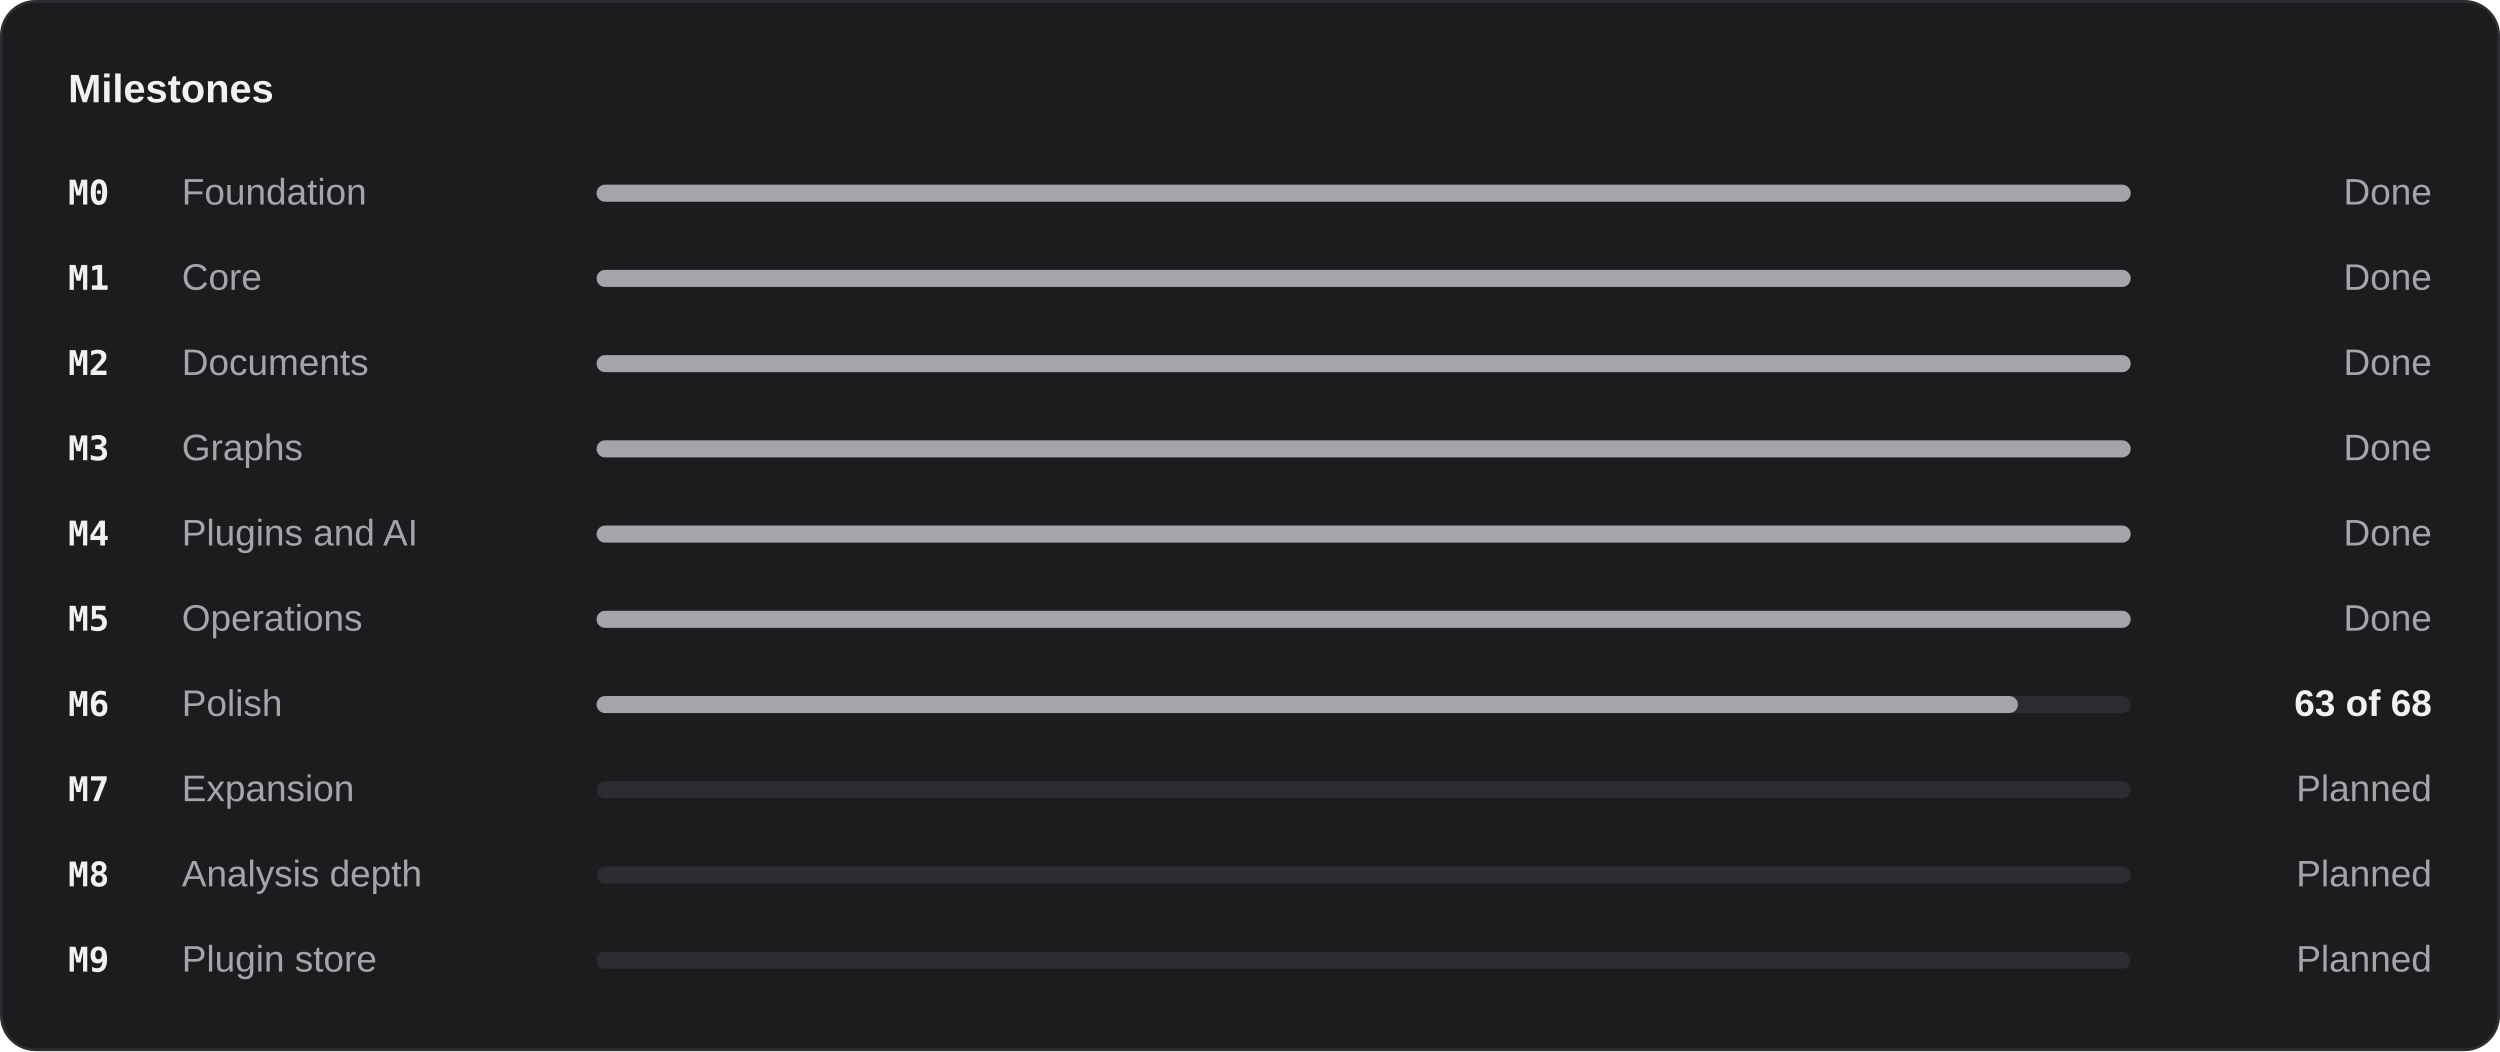
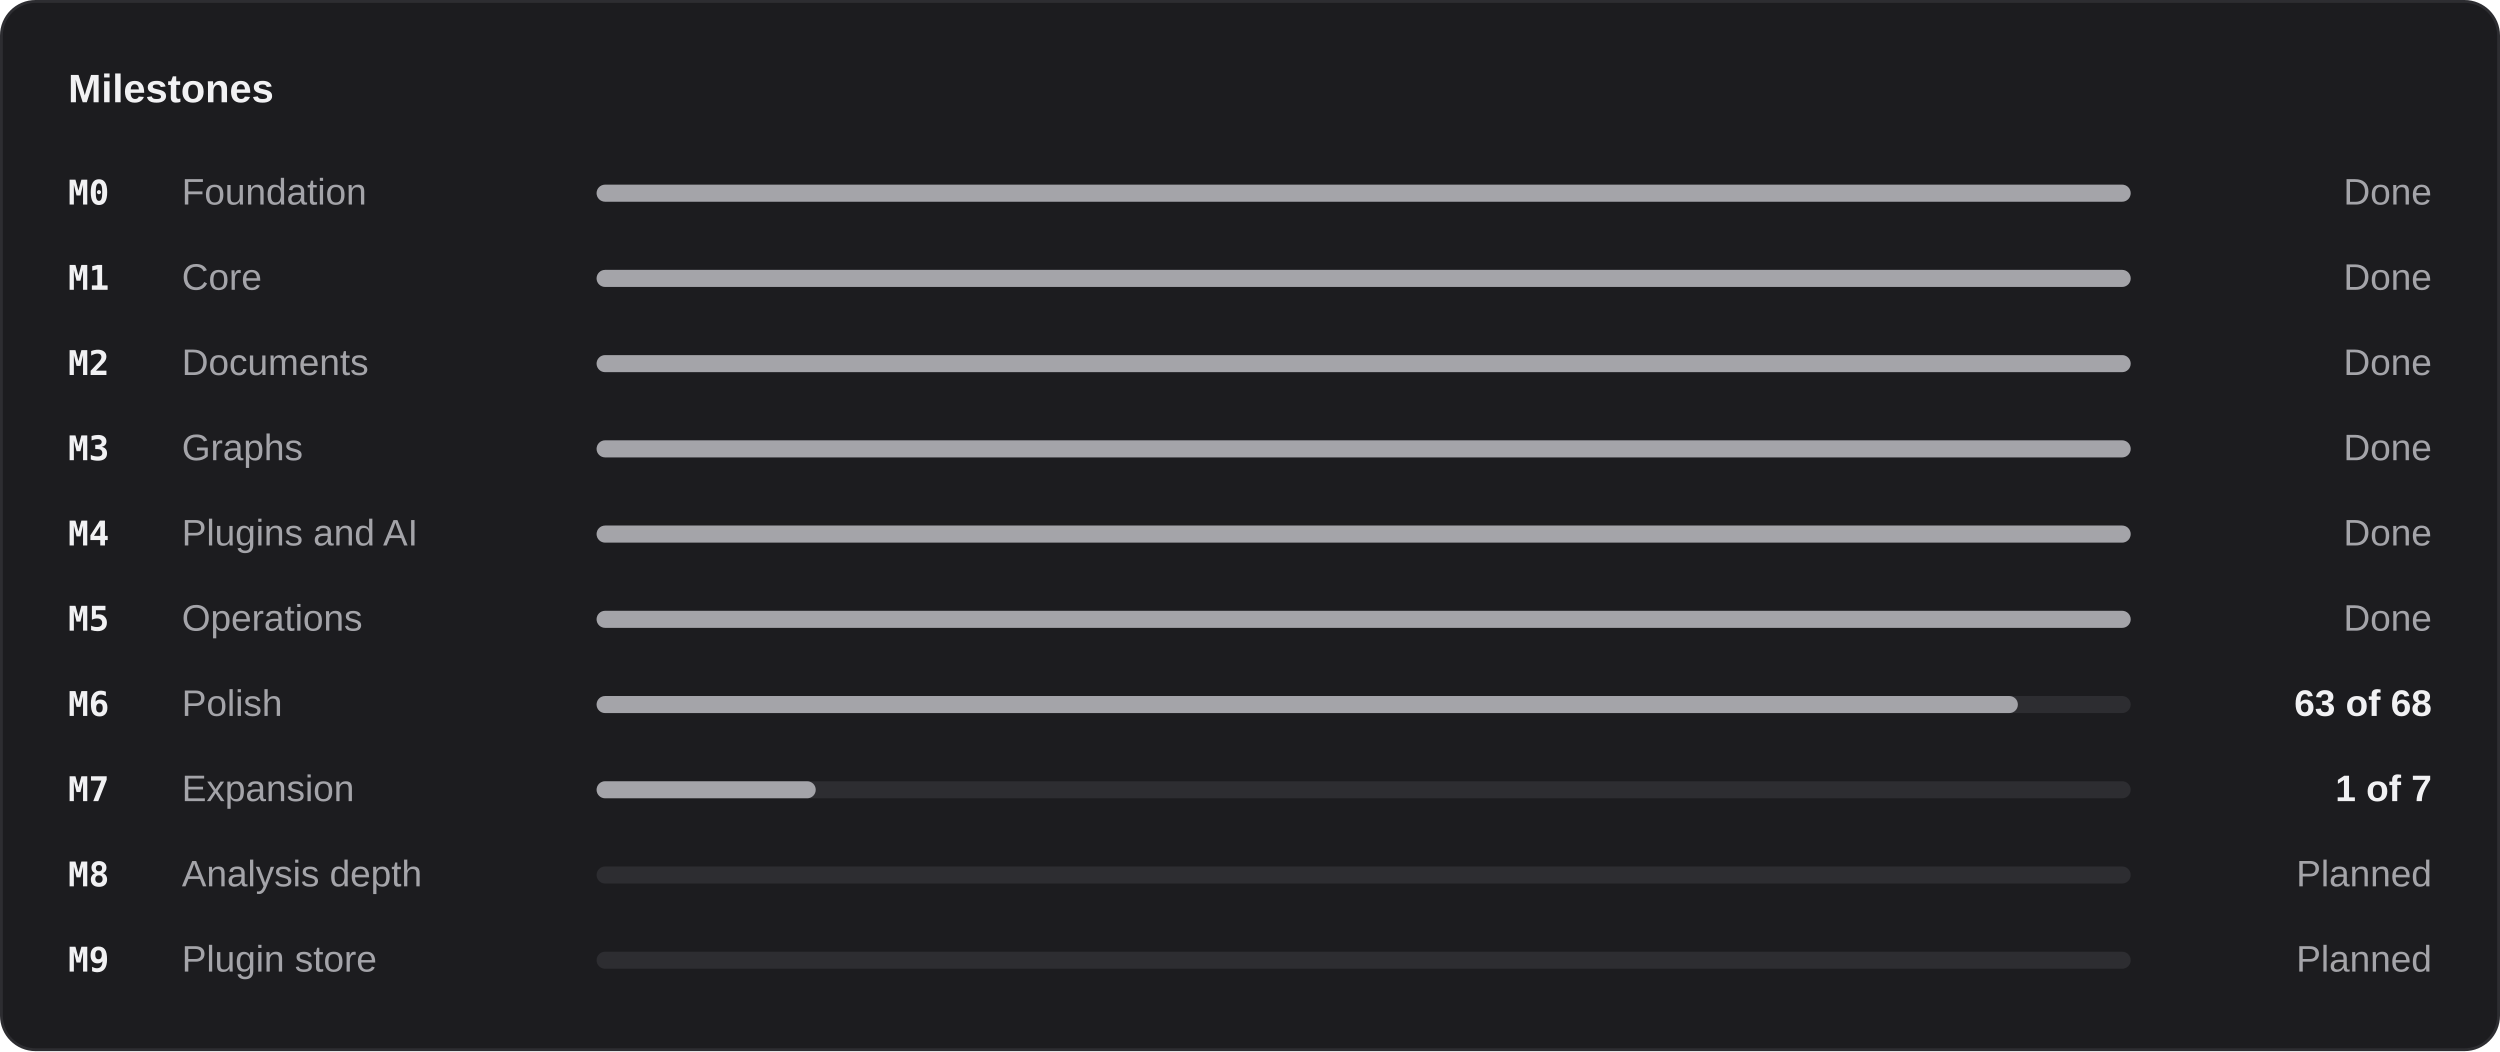
<svg xmlns="http://www.w3.org/2000/svg" width="880" height="370" viewBox="0 0 880 370" role="img" aria-labelledby="title desc">
  <defs>
    <linearGradient id="sweep" x1="0" x2="1" y1="0" y2="0">
      <stop offset="0" stop-color="#f1f1f3" stop-opacity="0" />
      <stop offset="0.5" stop-color="#f1f1f3" stop-opacity="0.45" />
      <stop offset="1" stop-color="#f1f1f3" stop-opacity="0" />
    </linearGradient>
  </defs>
  <style>
text{font-family:"Instrument Sans","Segoe UI",system-ui,-apple-system,"Helvetica Neue",Arial,sans-serif;font-size:13px;fill:#a4a4a9;font-variant-numeric:tabular-nums}
.title{font-size:14px;font-weight:600;fill:#f1f1f3}
.id{font-family:"JetBrains Mono",ui-monospace,"Cascadia Code","SF Mono",Menlo,Consolas,monospace;font-size:12px;font-weight:600;fill:#f1f1f3}
.status.current{fill:#f1f1f3;font-weight:600}
.track{fill:#2d2d31}
.fill{fill:#a4a4a9;transform-box:fill-box;transform-origin:left center;animation:grow 1.2s cubic-bezier(.22,.7,.2,1) backwards}
@keyframes grow{from{transform:scaleX(0)}to{transform:scaleX(1)}}
@keyframes sweep-m6{0%{transform:translateX(0)}55%,100%{transform:translateX(620.29px)}}
.sweep-m6{animation:sweep-m6 4.8s ease-in-out 1.74s infinite}
+ @keyframes sweep-m7{0%{transform:translateX(0)}55%,100%{transform:translateX(197.14px)}}
+ .sweep-m7{animation:sweep-m7 4.8s ease-in-out 1.83s infinite}
@media (prefers-reduced-motion:reduce){.fill,.sweep{animation:none}}
</style>
  <rect x="0.5" y="0.5" width="879" height="369" rx="12" fill="#1c1c1f" stroke="#2d2d31" />
  <text class="title" x="24" y="36">Milestones</text>
  <g class="row">
    <text class="id" x="24" y="72">M0</text>
    <text class="name" x="64" y="72">Foundation</text>
    <rect class="track" x="210" y="65" width="540" height="6" rx="3" />
    <rect class="fill" x="210" y="65" width="540" height="6" rx="3" style="animation-delay:0s" />
    <text class="status" x="856" y="72" text-anchor="end">Done</text>
  </g>
  <g class="row">
    <text class="id" x="24" y="102">M1</text>
    <text class="name" x="64" y="102">Core</text>
    <rect class="track" x="210" y="95" width="540" height="6" rx="3" />
    <rect class="fill" x="210" y="95" width="540" height="6" rx="3" style="animation-delay:0.09s" />
    <text class="status" x="856" y="102" text-anchor="end">Done</text>
  </g>
  <g class="row">
    <text class="id" x="24" y="132">M2</text>
    <text class="name" x="64" y="132">Documents</text>
    <rect class="track" x="210" y="125" width="540" height="6" rx="3" />
    <rect class="fill" x="210" y="125" width="540" height="6" rx="3" style="animation-delay:0.18s" />
    <text class="status" x="856" y="132" text-anchor="end">Done</text>
  </g>
  <g class="row">
    <text class="id" x="24" y="162">M3</text>
    <text class="name" x="64" y="162">Graphs</text>
    <rect class="track" x="210" y="155" width="540" height="6" rx="3" />
    <rect class="fill" x="210" y="155" width="540" height="6" rx="3" style="animation-delay:0.27s" />
    <text class="status" x="856" y="162" text-anchor="end">Done</text>
  </g>
  <g class="row">
    <text class="id" x="24" y="192">M4</text>
    <text class="name" x="64" y="192">Plugins and AI</text>
    <rect class="track" x="210" y="185" width="540" height="6" rx="3" />
    <rect class="fill" x="210" y="185" width="540" height="6" rx="3" style="animation-delay:0.36s" />
    <text class="status" x="856" y="192" text-anchor="end">Done</text>
  </g>
  <g class="row">
    <text class="id" x="24" y="222">M5</text>
    <text class="name" x="64" y="222">Operations</text>
    <rect class="track" x="210" y="215" width="540" height="6" rx="3" />
    <rect class="fill" x="210" y="215" width="540" height="6" rx="3" style="animation-delay:0.45s" />
    <text class="status" x="856" y="222" text-anchor="end">Done</text>
  </g>
  <g class="row">
    <text class="id" x="24" y="252">M6</text>
    <text class="name" x="64" y="252">Polish</text>
    <rect class="track" x="210" y="245" width="540" height="6" rx="3" />
    <rect class="fill" x="210" y="245" width="500.29" height="6" rx="3" style="animation-delay:0.54s" />
    <clipPath id="clip-m6">
      <rect x="210" y="245" width="500.29" height="6" rx="3" />
    </clipPath>
    <g clip-path="url(#clip-m6)">
      <rect class="sweep sweep-m6" x="90" y="245" width="120" height="6" fill="url(#sweep)" />
    </g>
    <text class="status current" x="856" y="252" text-anchor="end">63 of 68</text>
  </g>
  <g class="row">
    <text class="id" x="24" y="282">M7</text>
    <text class="name" x="64" y="282">Expansion</text>
    <rect class="track" x="210" y="275" width="540" height="6" rx="3" />
-     <text class="status" x="856" y="282" text-anchor="end">Planned</text>
+     <rect class="fill" x="210" y="275" width="77.14" height="6" rx="3" style="animation-delay:0.63s" />
+     <clipPath id="clip-m7">
+       <rect x="210" y="275" width="77.14" height="6" rx="3" />
+     </clipPath>
+     <g clip-path="url(#clip-m7)">
+       <rect class="sweep sweep-m7" x="90" y="275" width="120" height="6" fill="url(#sweep)" />
+     </g>
+     <text class="status current" x="856" y="282" text-anchor="end">1 of 7</text>
  </g>
  <g class="row">
    <text class="id" x="24" y="312">M8</text>
    <text class="name" x="64" y="312">Analysis depth</text>
    <rect class="track" x="210" y="305" width="540" height="6" rx="3" />
    <text class="status" x="856" y="312" text-anchor="end">Planned</text>
  </g>
  <g class="row">
    <text class="id" x="24" y="342">M9</text>
    <text class="name" x="64" y="342">Plugin store</text>
    <rect class="track" x="210" y="335" width="540" height="6" rx="3" />
    <text class="status" x="856" y="342" text-anchor="end">Planned</text>
  </g>
</svg>
